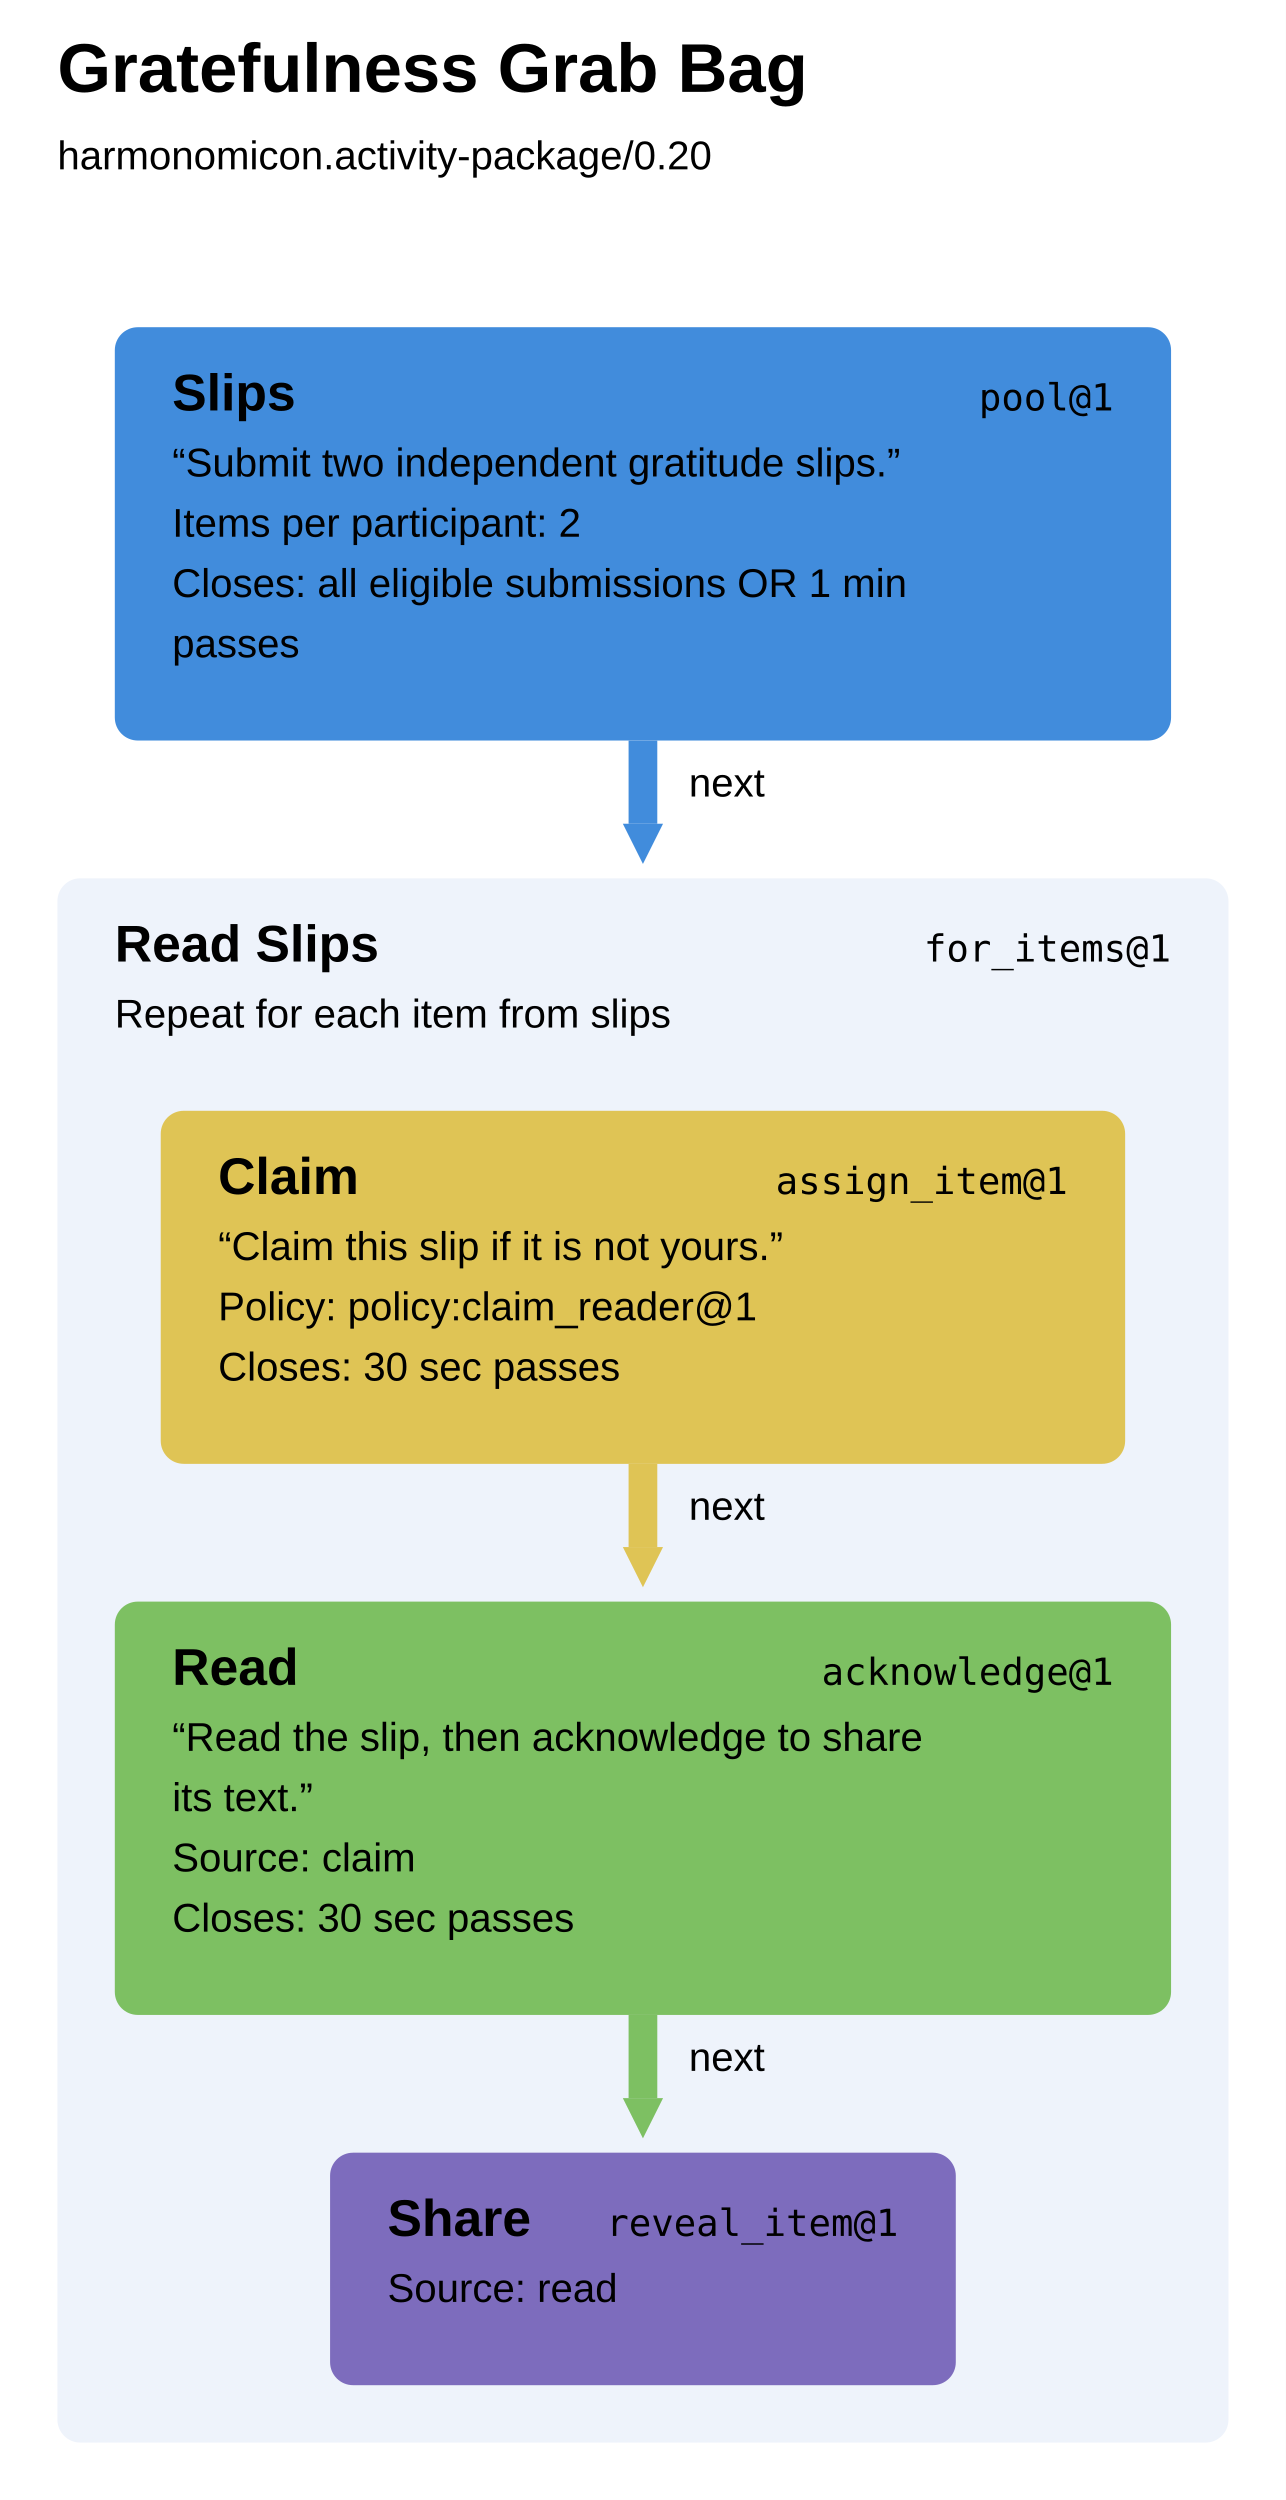
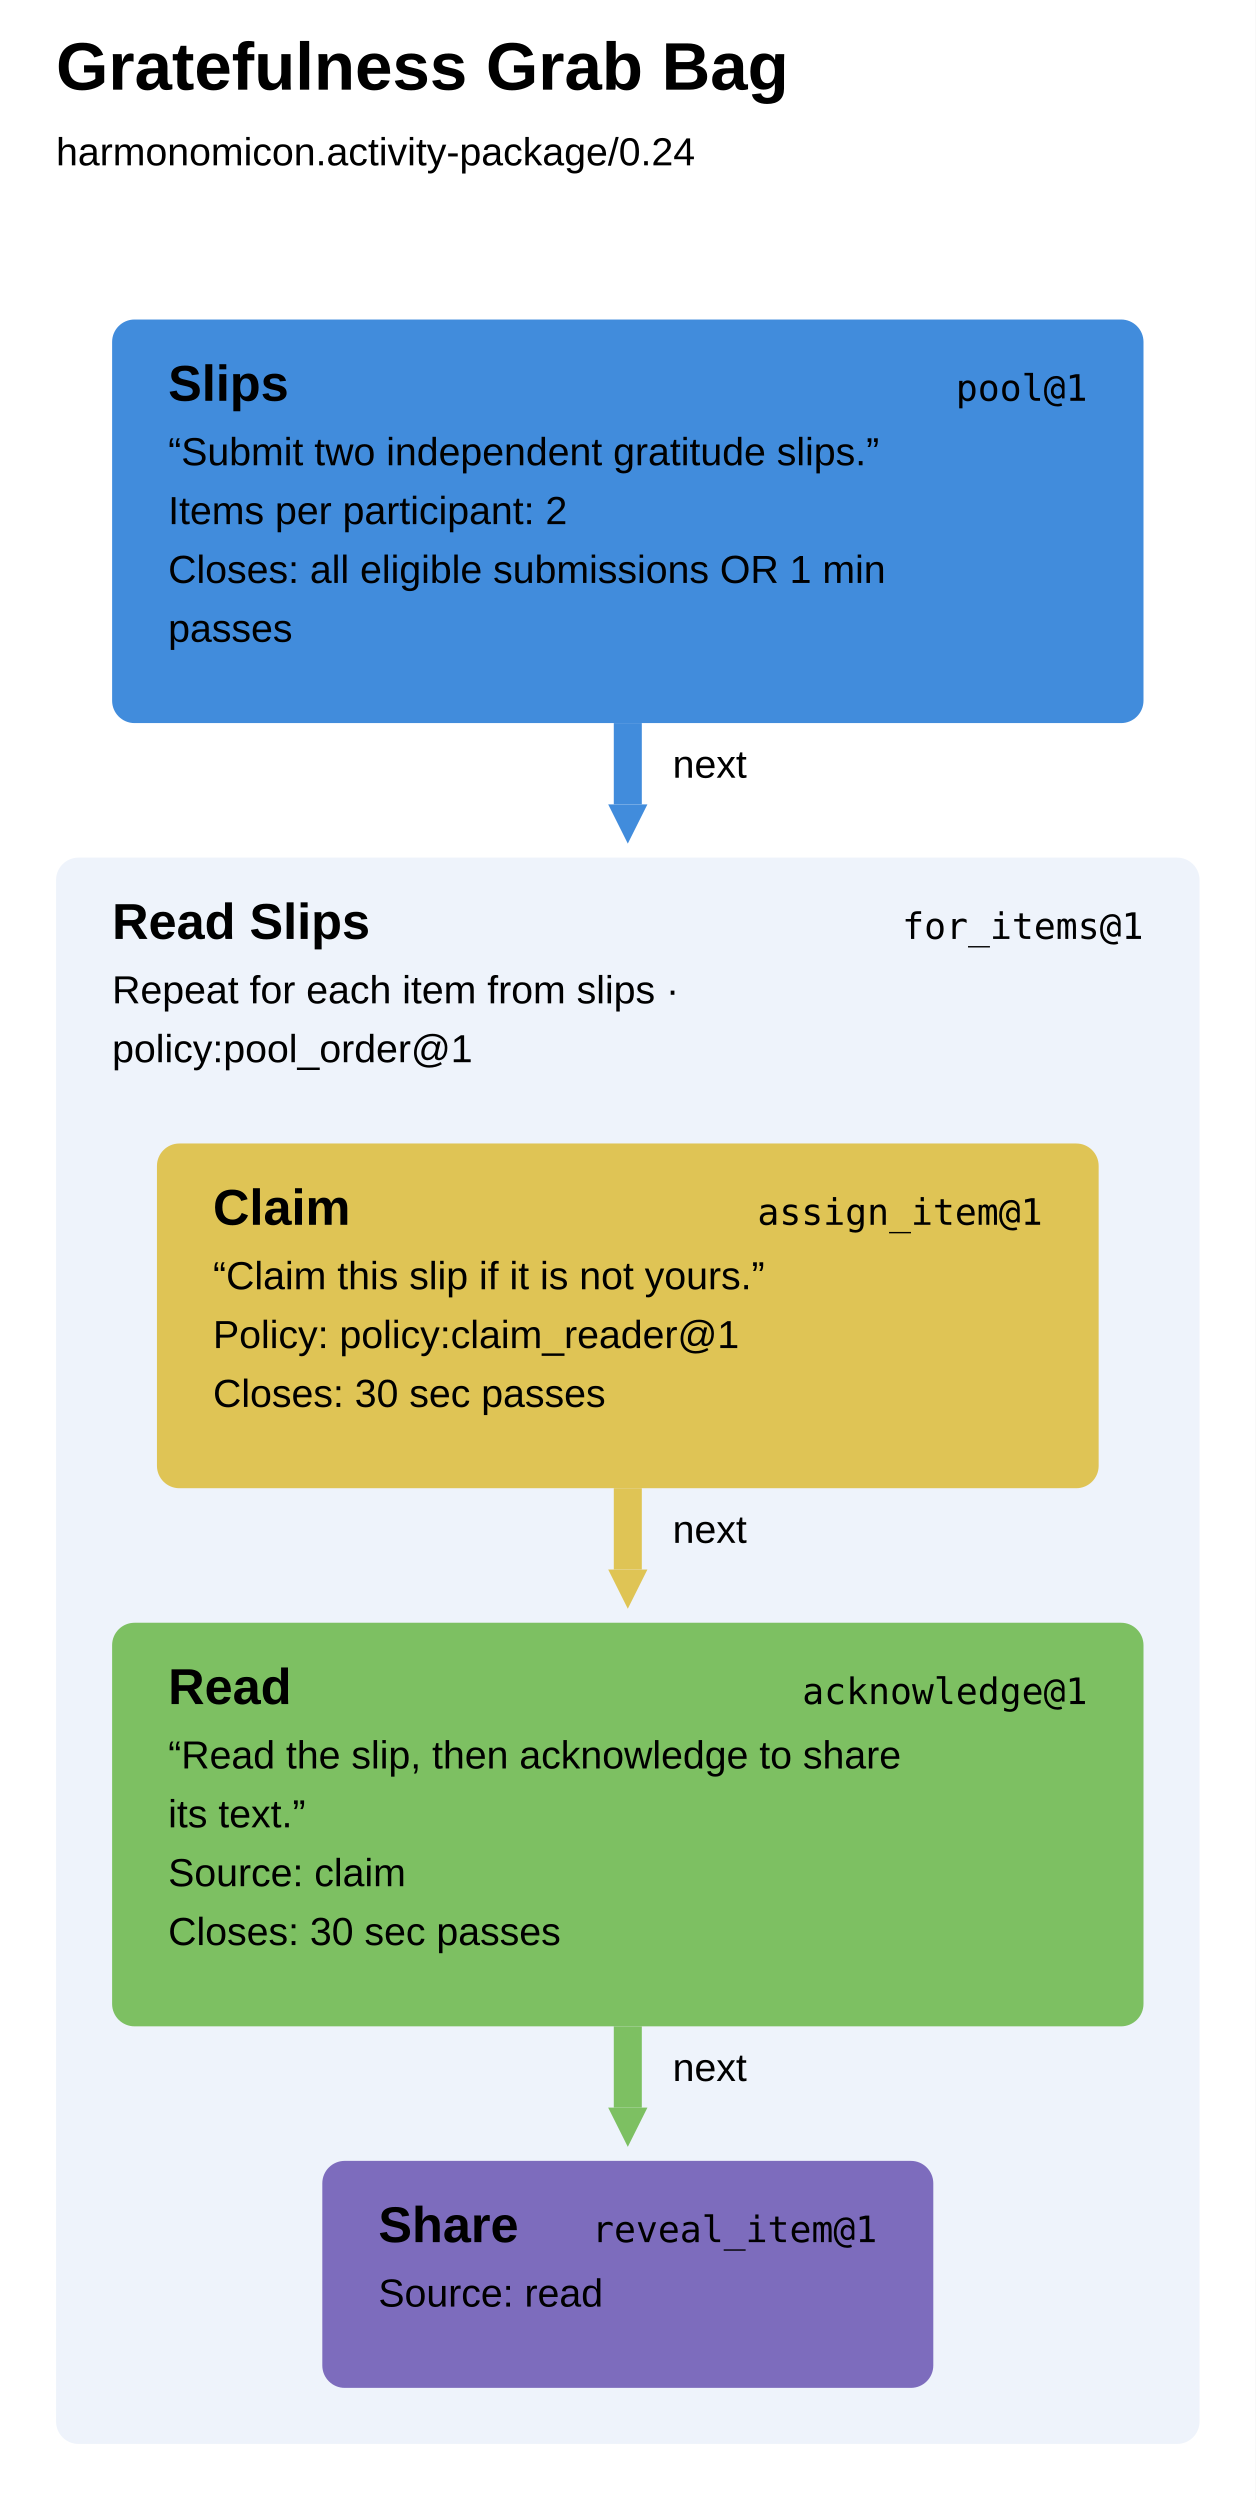
- <svg xmlns="http://www.w3.org/2000/svg" width="448" height="871" viewBox="0 0 448 871" aria-label="Gratefulness Grab Bag runbook" style="font-family:Arial,sans-serif;fill:black">
+ <svg xmlns="http://www.w3.org/2000/svg" width="448" height="892" viewBox="0 0 448 892" aria-label="Gratefulness Grab Bag runbook" style="font-family:Arial,sans-serif;fill:black">
  <defs>
    <marker id="arrow-0" markerUnits="userSpaceOnUse" markerWidth="14" markerHeight="14" refX="0" refY="7" orient="auto">
      <path d="M0 0L14 7L0 14Z" fill="#418cdc" />
    </marker>
    <marker id="arrow-1" markerUnits="userSpaceOnUse" markerWidth="14" markerHeight="14" refX="0" refY="7" orient="auto">
      <path d="M0 0L14 7L0 14Z" fill="#dfc455" />
    </marker>
    <marker id="arrow-2" markerUnits="userSpaceOnUse" markerWidth="14" markerHeight="14" refX="0" refY="7" orient="auto">
      <path d="M0 0L14 7L0 14Z" fill="#7dc062" />
    </marker>
  </defs>
  <rect width="100%" height="100%" fill="white" />
  <text x="20" y="32" font-size="24" font-weight="700">Gratefulness Grab Bag</text>
-   <text x="20" y="59" font-size="14">harmonomicon.activity-package/0.20</text>
+   <text x="20" y="59" font-size="14">harmonomicon.activity-package/0.24</text>
  <g data-step="slips" tabindex="0" role="button" aria-label="slips pool@1">
    <rect x="40" y="114" width="368" height="144" rx="8" fill="#418cdc" />
    <text x="60" y="143" font-weight="700" font-size="18">Slips</text>
    <text x="388" y="143" text-anchor="end" font-family="ui-monospace, SFMono-Regular, Menlo, Consolas, monospace" font-size="13">pool@1</text>
    <text x="60" y="166" font-size="14">“Submit two independent gratitude slips.”</text>
    <text x="60" y="187" font-size="14">Items per participant: 2</text>
    <text x="60" y="208" font-size="14">Closes: all eligible submissions OR 1 min</text>
    <text x="60" y="229" font-size="14">passes</text>
  </g>
  <g data-step="read_slips" tabindex="0" role="button" aria-label="read_slips for_items@1">
-     <rect x="20" y="306" width="408" height="545" rx="8" fill="#eef3fb" />
+     <rect x="20" y="306" width="408" height="566" rx="8" fill="#eef3fb" />
    <text x="40" y="335" font-weight="700" font-size="18">Read Slips</text>
    <text x="408" y="335" text-anchor="end" font-family="ui-monospace, SFMono-Regular, Menlo, Consolas, monospace" font-size="13">for_items@1</text>
-     <text x="40" y="358" font-size="14">Repeat for each item from slips</text>
+     <text x="40" y="358" font-size="14">Repeat for each item from slips ·</text>
+     <text x="40" y="379" font-size="14">policy:pool_order@1</text>
  </g>
  <g data-step="claim" tabindex="0" role="button" aria-label="claim assign_item@1">
-     <rect x="56" y="387" width="336" height="123" rx="8" fill="#dfc455" />
-     <text x="76" y="416" font-weight="700" font-size="18">Claim</text>
-     <text x="372" y="416" text-anchor="end" font-family="ui-monospace, SFMono-Regular, Menlo, Consolas, monospace" font-size="13">assign_item@1</text>
-     <text x="76" y="439" font-size="14">“Claim this slip if it is not yours.”</text>
-     <text x="76" y="460" font-size="14">Policy: policy:claim_reader@1</text>
-     <text x="76" y="481" font-size="14">Closes: 30 sec passes</text>
+     <rect x="56" y="408" width="336" height="123" rx="8" fill="#dfc455" />
+     <text x="76" y="437" font-weight="700" font-size="18">Claim</text>
+     <text x="372" y="437" text-anchor="end" font-family="ui-monospace, SFMono-Regular, Menlo, Consolas, monospace" font-size="13">assign_item@1</text>
+     <text x="76" y="460" font-size="14">“Claim this slip if it is not yours.”</text>
+     <text x="76" y="481" font-size="14">Policy: policy:claim_reader@1</text>
+     <text x="76" y="502" font-size="14">Closes: 30 sec passes</text>
  </g>
  <g data-step="read" tabindex="0" role="button" aria-label="read acknowledge@1">
-     <rect x="40" y="558" width="368" height="144" rx="8" fill="#7dc062" />
-     <text x="60" y="587" font-weight="700" font-size="18">Read</text>
-     <text x="388" y="587" text-anchor="end" font-family="ui-monospace, SFMono-Regular, Menlo, Consolas, monospace" font-size="13">acknowledge@1</text>
-     <text x="60" y="610" font-size="14">“Read the slip, then acknowledge to share</text>
-     <text x="60" y="631" font-size="14">its text.”</text>
-     <text x="60" y="652" font-size="14">Source: claim</text>
-     <text x="60" y="673" font-size="14">Closes: 30 sec passes</text>
+     <rect x="40" y="579" width="368" height="144" rx="8" fill="#7dc062" />
+     <text x="60" y="608" font-weight="700" font-size="18">Read</text>
+     <text x="388" y="608" text-anchor="end" font-family="ui-monospace, SFMono-Regular, Menlo, Consolas, monospace" font-size="13">acknowledge@1</text>
+     <text x="60" y="631" font-size="14">“Read the slip, then acknowledge to share</text>
+     <text x="60" y="652" font-size="14">its text.”</text>
+     <text x="60" y="673" font-size="14">Source: claim</text>
+     <text x="60" y="694" font-size="14">Closes: 30 sec passes</text>
  </g>
  <g data-step="share" tabindex="0" role="button" aria-label="share reveal_item@1">
-     <rect x="115" y="750" width="218" height="81" rx="8" fill="#7d6cbd" />
-     <text x="135" y="779" font-weight="700" font-size="18">Share</text>
-     <text x="313" y="779" text-anchor="end" font-family="ui-monospace, SFMono-Regular, Menlo, Consolas, monospace" font-size="13">reveal_item@1</text>
-     <text x="135" y="802" font-size="14">Source: read</text>
+     <rect x="115" y="771" width="218" height="81" rx="8" fill="#7d6cbd" />
+     <text x="135" y="800" font-weight="700" font-size="18">Share</text>
+     <text x="313" y="800" text-anchor="end" font-family="ui-monospace, SFMono-Regular, Menlo, Consolas, monospace" font-size="13">reveal_item@1</text>
+     <text x="135" y="823" font-size="14">Source: read</text>
  </g>
  <path d="M 224 258 L 224 287" fill="none" stroke="#418cdc" stroke-width="10" marker-end="url(#arrow-0)" />
  <text x="240" y="277.5" font-size="14">next</text>
-   <path d="M 224 510 L 224 539" fill="none" stroke="#dfc455" stroke-width="10" marker-end="url(#arrow-1)" />
-   <text x="240" y="529.5" font-size="14">next</text>
-   <path d="M 224 702 L 224 731" fill="none" stroke="#7dc062" stroke-width="10" marker-end="url(#arrow-2)" />
-   <text x="240" y="721.5" font-size="14">next</text>
+   <path d="M 224 531 L 224 560" fill="none" stroke="#dfc455" stroke-width="10" marker-end="url(#arrow-1)" />
+   <text x="240" y="550.5" font-size="14">next</text>
+   <path d="M 224 723 L 224 752" fill="none" stroke="#7dc062" stroke-width="10" marker-end="url(#arrow-2)" />
+   <text x="240" y="742.5" font-size="14">next</text>
</svg>
